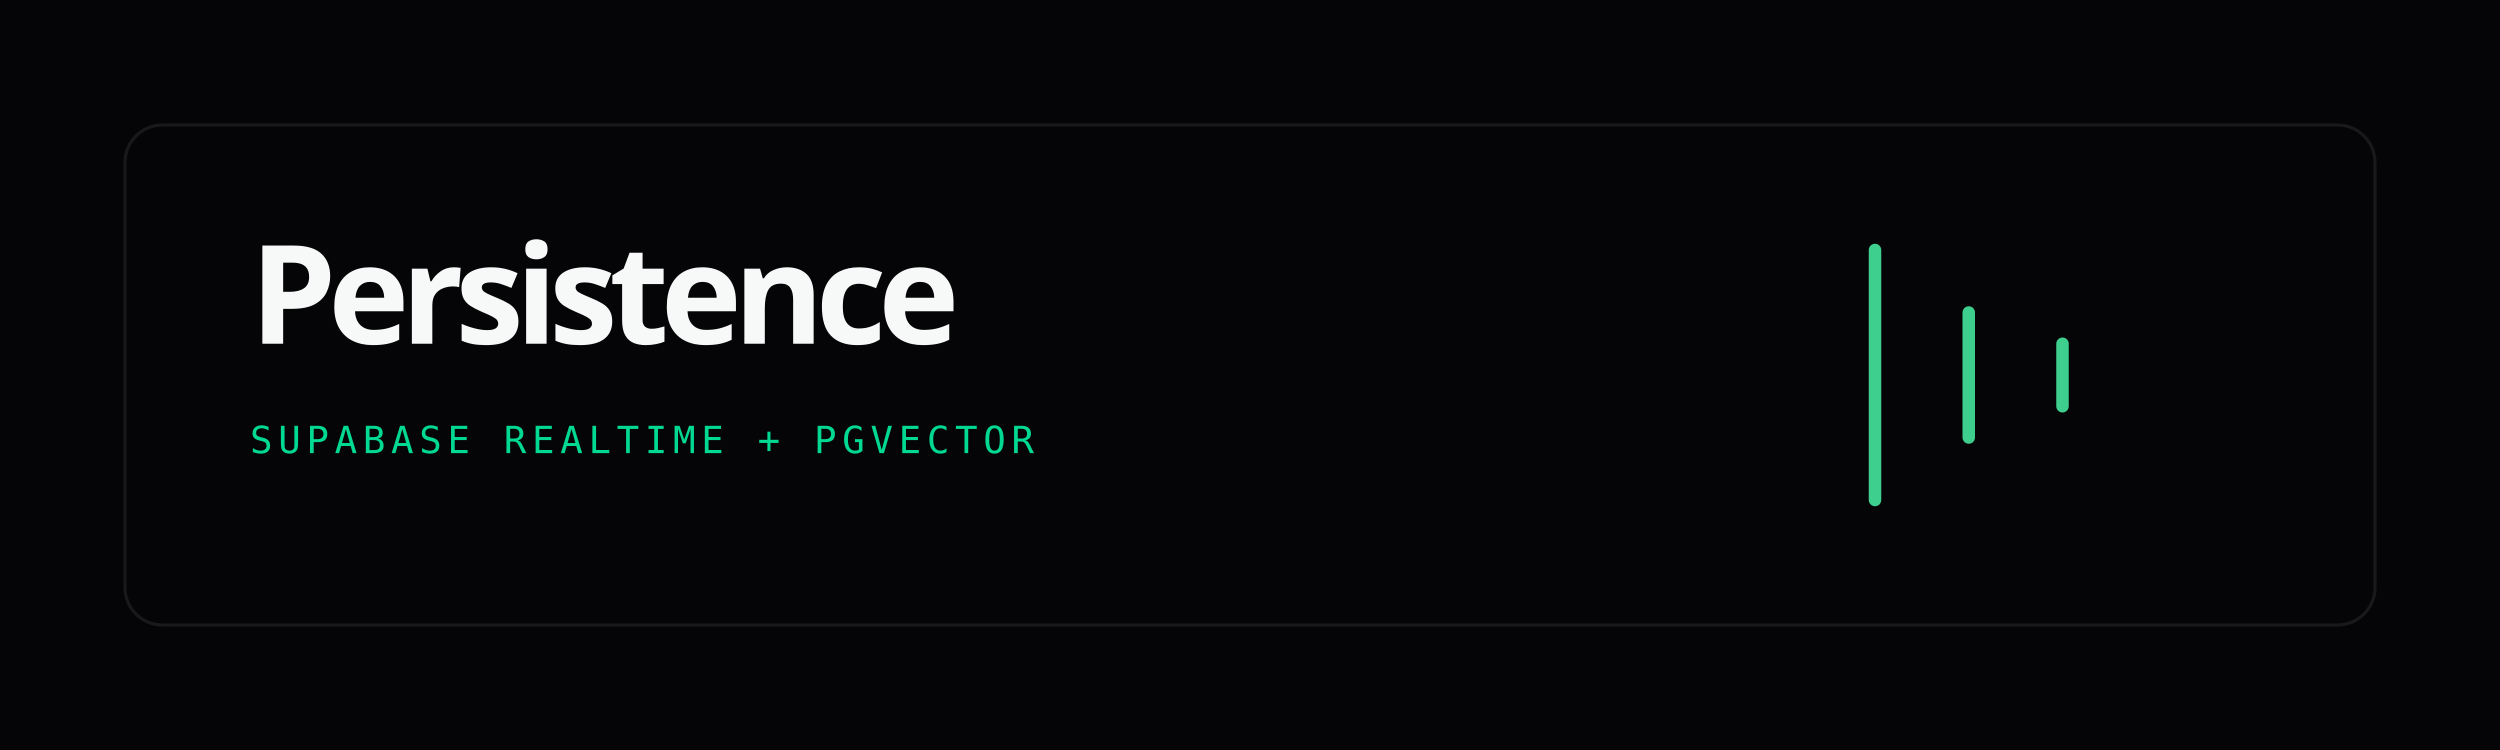
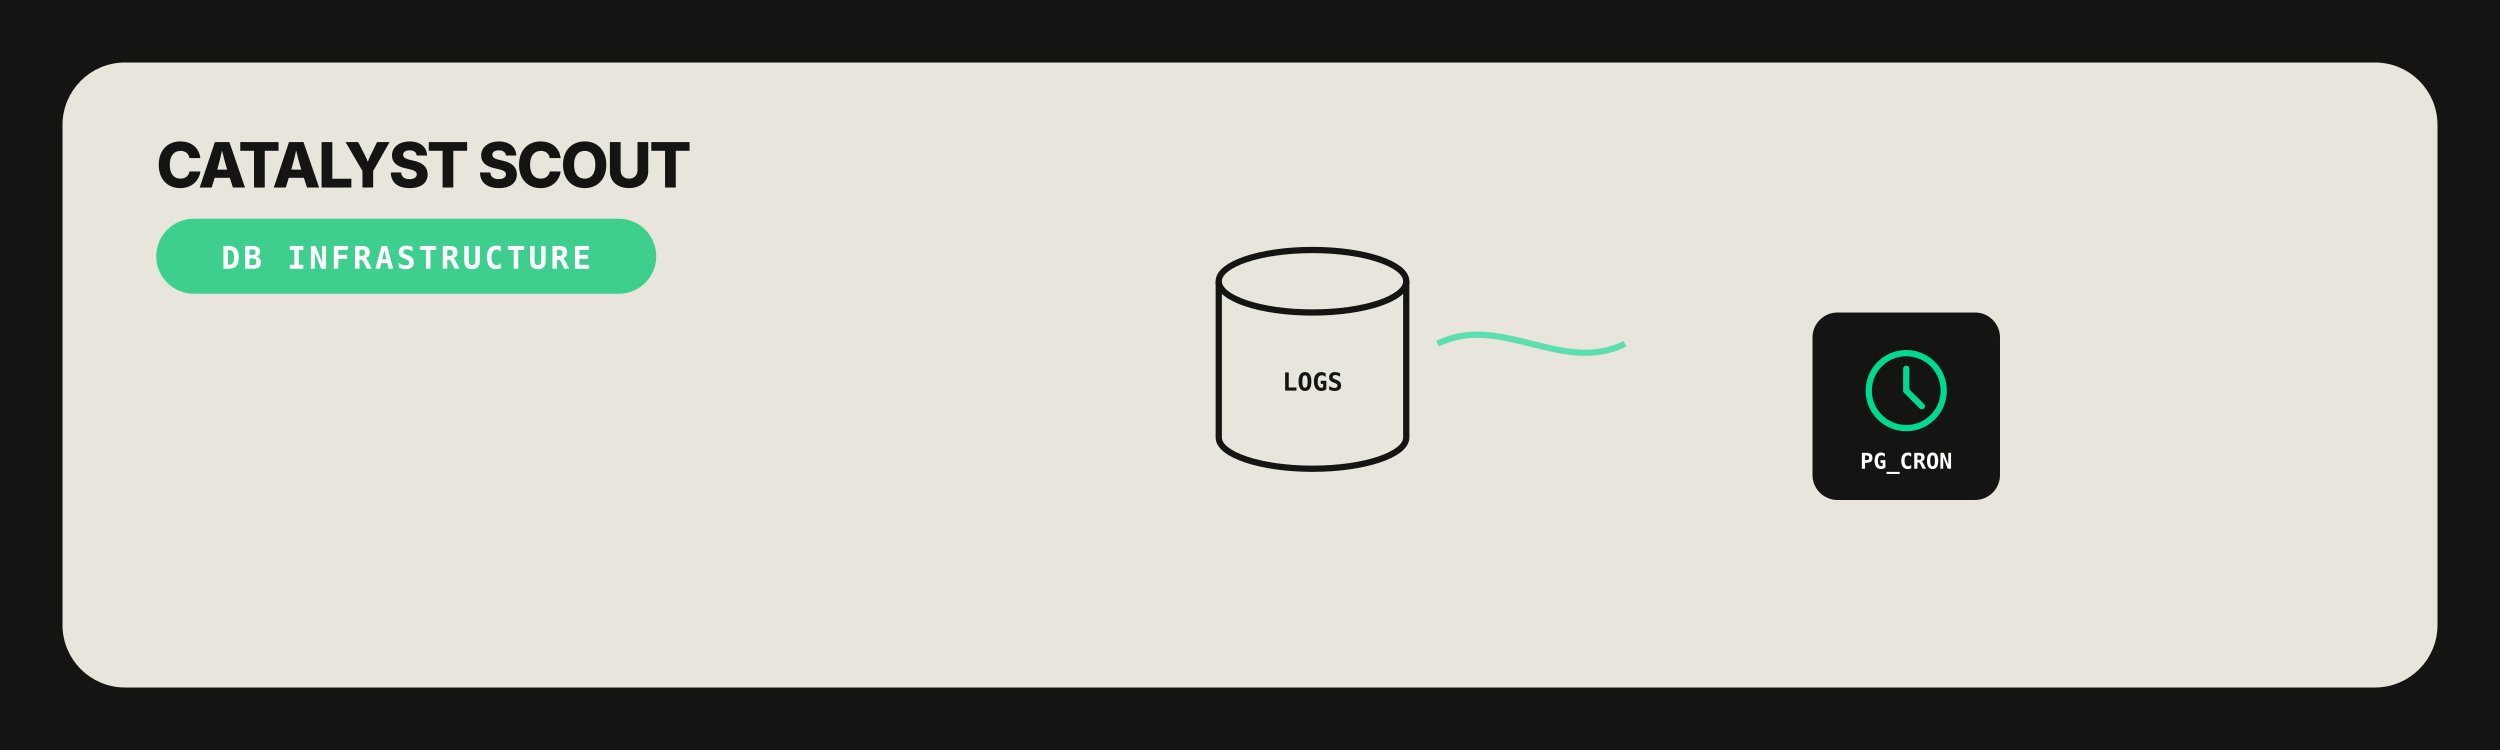
<svg xmlns="http://www.w3.org/2000/svg" width="800" height="240" viewBox="0 0 800 240" fill="none">
-   <rect width="800" height="240" fill="#050507" />
-   <rect x="40" y="40" width="720" height="160" rx="12" stroke="white" stroke-opacity="0.08" stroke-width="1" />
-   <text x="80" y="110" fill="#F7F8F8" font-family="Geist Sans, sans-serif" font-size="44" font-weight="700" letter-spacing="-0.06em">Persistence</text>
-   <text x="80" y="145" fill="#00D992" font-family="Geist Mono, monospace" font-size="12" font-weight="500" letter-spacing="0.15em">SUPABASE REALTIME + PGVECTOR</text>
-   <path d="M600 80V160M630 100V140M660 110V130" stroke="#3ECF8E" stroke-width="4" stroke-linecap="round" />
+   <rect width="800" height="240" fill="#141413" />
+   <rect x="20" y="20" width="760" height="200" rx="20" fill="#E8E6DC" />
+   <text x="50" y="60" fill="#141413" font-family="Inter, sans-serif" font-size="20" font-weight="800" letter-spacing="-0.04em">CATALYST SCOUT</text>
+   <rect x="50" y="70" width="160" height="24" rx="12" fill="#3ECF8E" />
+   <text x="130" y="86" fill="white" font-family="Geist Mono, monospace" font-size="10" font-weight="600" letter-spacing="0.1em" text-anchor="middle">DB INFRASTRUCTURE</text>
+   <g transform="translate(380, 80)">
+     <ellipse cx="40" cy="10" rx="30" ry="10" stroke="#141413" stroke-width="2" />
+     <path d="M10 10V60C10 65.523 23.431 70 40 70C56.569 70 70 65.523 70 60V10" stroke="#141413" stroke-width="2" />
+     <text x="40" y="45" fill="#141413" font-family="Geist Mono, monospace" font-size="8" font-weight="800" text-anchor="middle">LOGS</text>
+     <path d="M80 30C100 20 120 40 140 30" stroke="#00D992" stroke-width="2" stroke-opacity="0.6">
+       <animate attributeName="stroke-dashoffset" values="20;0" dur="1s" repeatCount="indefinite" />
+       <animate attributeName="opacity" values="0.2;1;0.2" dur="2s" repeatCount="indefinite" />
+     </path>
+   </g>
+   <g transform="translate(580, 100)">
+     <rect x="0" y="0" width="60" height="60" rx="8" fill="#141413" />
+     <circle cx="30" cy="25" r="12" stroke="#00D992" stroke-width="2" />
+     <path d="M30 18V25L35 30" stroke="#00D992" stroke-width="2" stroke-linecap="round" />
+     <text x="30" y="50" fill="white" font-family="Geist Mono, monospace" font-size="7" font-weight="700" text-anchor="middle">PG_CRON</text>
+   </g>
</svg>
